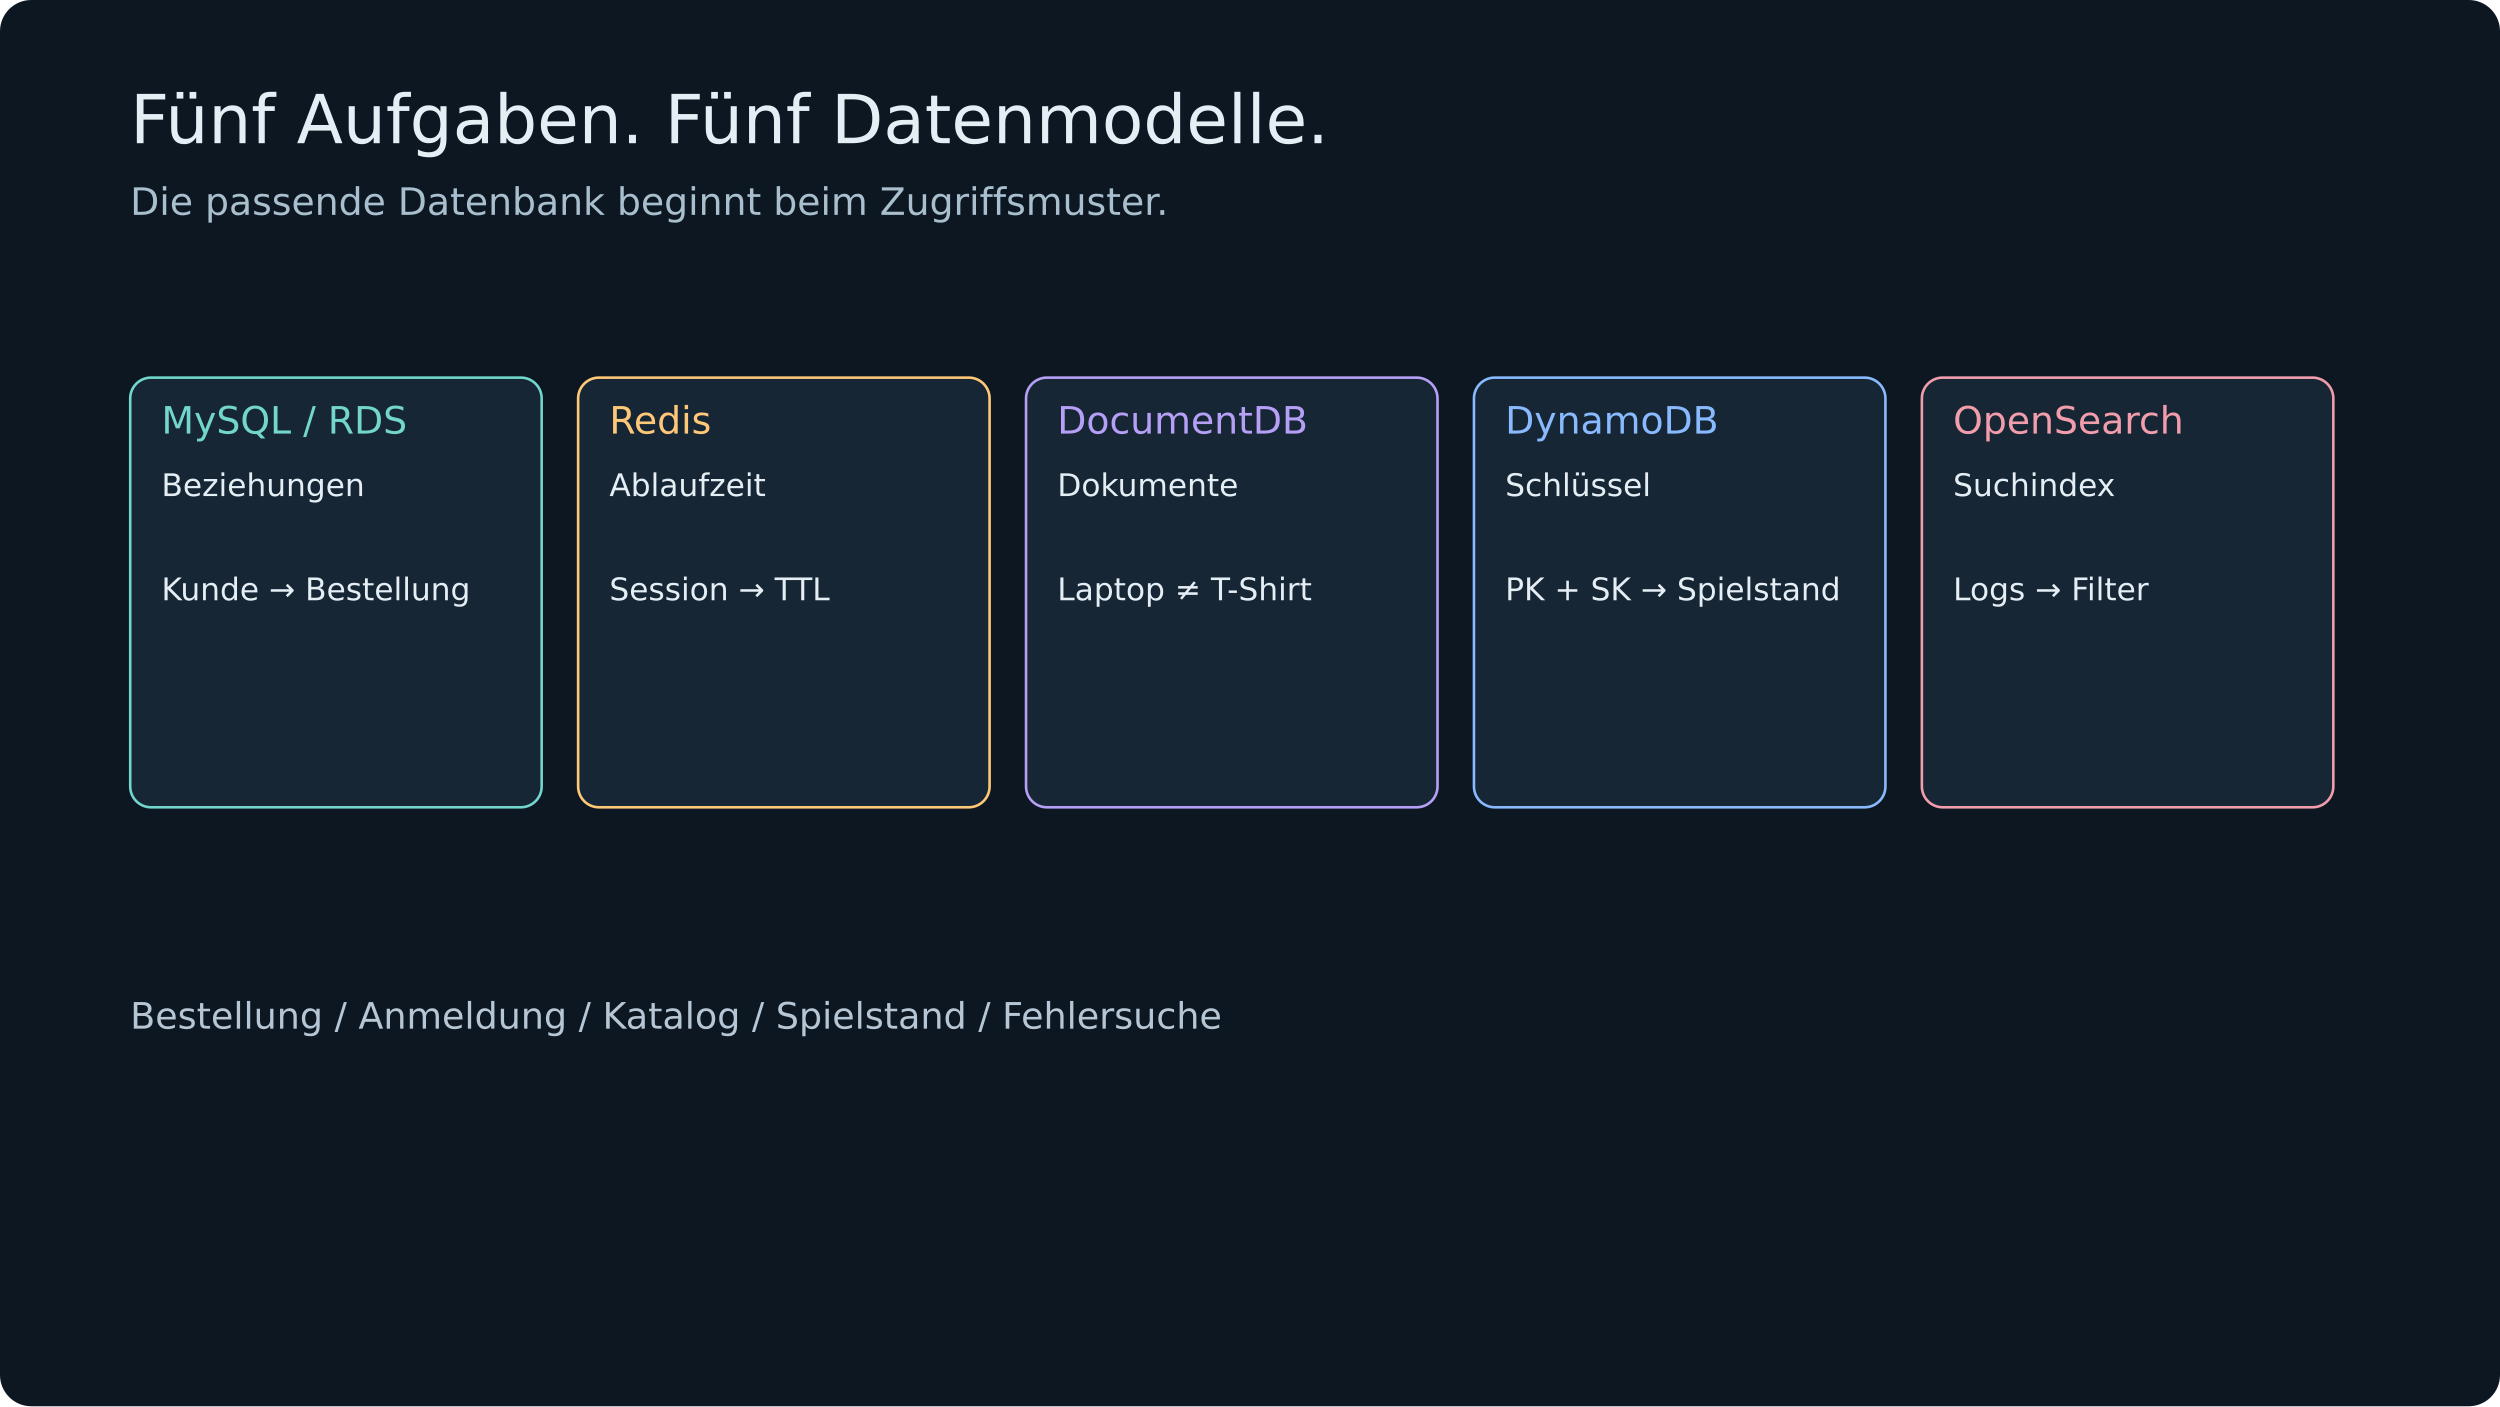
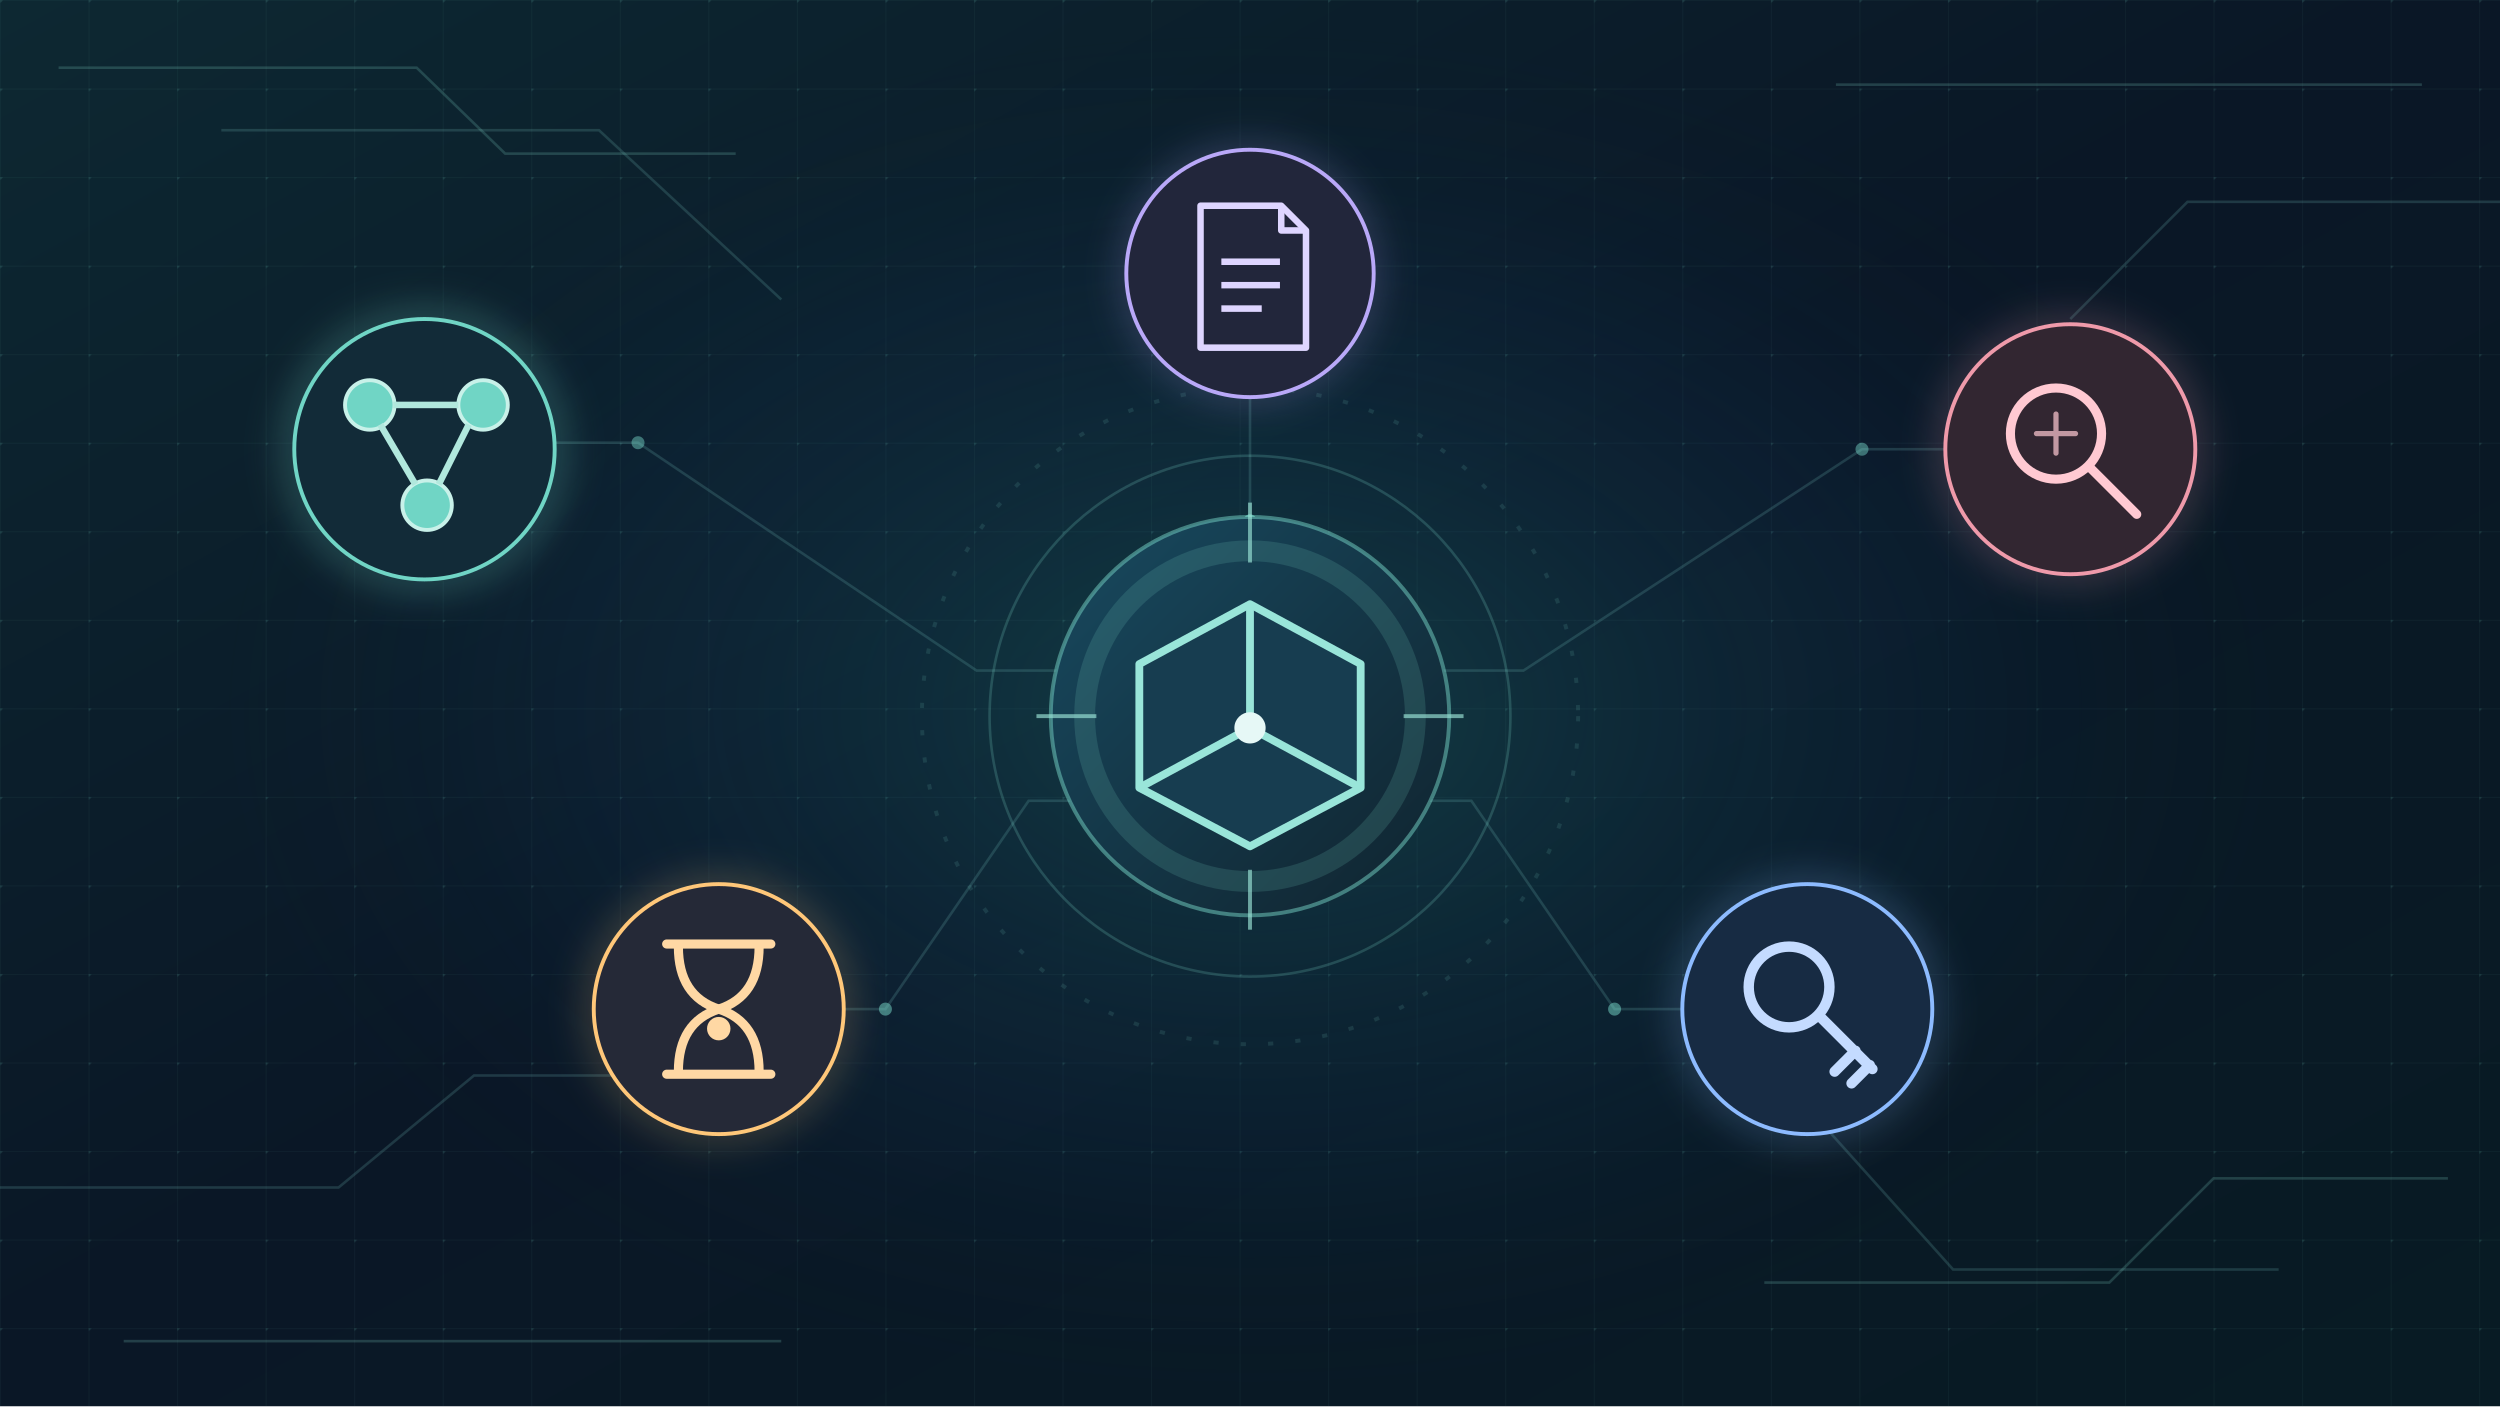
<svg xmlns="http://www.w3.org/2000/svg" width="1920" height="1080" viewBox="0 0 1920 1080" role="img" aria-labelledby="title desc">
-   <rect width="1920" height="1080" rx="24" fill="#0c1722" />
-   <g font-family="DejaVu Sans,Arial,sans-serif">
-     <text x="100" y="110" fill="#e6eef5" font-size="52">Fünf Aufgaben. Fünf Datenmodelle.</text>
-     <text x="100" y="165" fill="#a9bfce" font-size="29">Die passende Datenbank beginnt beim Zugriffsmuster.</text>
-     <rect x="100" y="290" width="316" height="330" rx="16" fill="#162634" stroke="#72d6cd" stroke-width="2" />
-     <text x="124" y="333" fill="#72d6cd" font-size="29">MySQL / RDS</text>
-     <text x="124" y="381" fill="#e6eef5" font-size="24">Beziehungen</text>
-     <text x="124" y="421" fill="#e6eef5" font-size="24" />
-     <text x="124" y="461" fill="#e6eef5" font-size="24">Kunde → Bestellung</text>
-     <rect x="444" y="290" width="316" height="330" rx="16" fill="#162634" stroke="#ffc878" stroke-width="2" />
-     <text x="468" y="333" fill="#ffc878" font-size="29">Redis</text>
-     <text x="468" y="381" fill="#e6eef5" font-size="24">Ablaufzeit</text>
-     <text x="468" y="421" fill="#e6eef5" font-size="24" />
-     <text x="468" y="461" fill="#e6eef5" font-size="24">Session → TTL</text>
-     <rect x="788" y="290" width="316" height="330" rx="16" fill="#162634" stroke="#b6a0f7" stroke-width="2" />
-     <text x="812" y="333" fill="#b6a0f7" font-size="29">DocumentDB</text>
-     <text x="812" y="381" fill="#e6eef5" font-size="24">Dokumente</text>
-     <text x="812" y="421" fill="#e6eef5" font-size="24" />
-     <text x="812" y="461" fill="#e6eef5" font-size="24">Laptop ≠ T-Shirt</text>
-     <rect x="1132" y="290" width="316" height="330" rx="16" fill="#162634" stroke="#89baff" stroke-width="2" />
-     <text x="1156" y="333" fill="#89baff" font-size="29">DynamoDB</text>
-     <text x="1156" y="381" fill="#e6eef5" font-size="24">Schlüssel</text>
-     <text x="1156" y="421" fill="#e6eef5" font-size="24" />
-     <text x="1156" y="461" fill="#e6eef5" font-size="24">PK + SK → Spielstand</text>
-     <rect x="1476" y="290" width="316" height="330" rx="16" fill="#162634" stroke="#f29dac" stroke-width="2" />
-     <text x="1500" y="333" fill="#f29dac" font-size="29">OpenSearch</text>
-     <text x="1500" y="381" fill="#e6eef5" font-size="24">Suchindex</text>
-     <text x="1500" y="421" fill="#e6eef5" font-size="24" />
-     <text x="1500" y="461" fill="#e6eef5" font-size="24">Logs → Filter</text>
-     <text x="100" y="790" fill="#b6c6d5" font-size="28">Bestellung     /     Anmeldung     /     Katalog     /     Spielstand     /     Fehlersuche</text>
+   <defs>
+     <linearGradient id="bg" x1="0" y1="0" x2="1" y2="1">
+       <stop stop-color="#0d2832" />
+       <stop offset=".48" stop-color="#0a1726" />
+       <stop offset="1" stop-color="#081b24" />
+     </linearGradient>
+     <radialGradient id="halo">
+       <stop stop-color="#2aab9b" stop-opacity=".27" />
+       <stop offset=".65" stop-color="#174e78" stop-opacity=".1" />
+       <stop offset="1" stop-color="#0a1928" stop-opacity="0" />
+     </radialGradient>
+     <linearGradient id="core" x1="0" y1="0" x2="1" y2="1">
+       <stop stop-color="#184a60" />
+       <stop offset="1" stop-color="#10232e" />
+     </linearGradient>
+     <pattern id="grid" width="68" height="68" patternUnits="userSpaceOnUse">
+       <path d="M68 0H0V68" fill="none" stroke="#82dac8" stroke-opacity=".065" stroke-width="1" />
+       <circle cx="0" cy="0" r="2" fill="#82dac8" fill-opacity=".12" />
+     </pattern>
+     <filter id="glow" x="-50%" y="-50%" width="200%" height="200%">
+       <feGaussianBlur stdDeviation="12" />
+     </filter>
+   </defs>
+   <rect width="1920" height="1080" fill="url(#bg)" />
+   <rect width="1920" height="1080" fill="url(#grid)" />
+   <ellipse cx="960" cy="545" rx="800" ry="530" fill="url(#halo)" />
+   <g fill="none" stroke="#7ccbc6" stroke-width="2" stroke-opacity=".19">
+     <path d="M330 340H490L750 515H830" />
+     <path d="M550 775H680L790 615H830" />
+     <path d="M960 215V400" />
+     <path d="M1390 775H1240L1130 615H1090" />
+     <path d="M1590 345H1430L1170 515H1090" />
+     <path d="M0 912H260L364 826H550" />
+     <path d="M1920 155H1680L1590 245" />
+     <path d="M170 100H460L600 230" />
+     <path d="M1750 975H1500L1385 847" />
+   </g>
+   <g fill="#78d9ca">
+     <circle cx="490" cy="340" r="5" opacity=".45" />
+     <circle cx="680" cy="775" r="5" opacity=".5" />
+     <circle cx="960" cy="400" r="5" opacity=".65" />
+     <circle cx="1240" cy="775" r="5" opacity=".5" />
+     <circle cx="1430" cy="345" r="5" opacity=".45" />
+   </g>
+   <g transform="translate(960 550)">
+     <circle r="252" fill="none" stroke="#85e3d4" stroke-opacity=".12" stroke-width="3" stroke-dasharray="4 17" />
+     <circle r="200" fill="none" stroke="#85e3d4" stroke-opacity=".2" stroke-width="2" />
+     <circle r="153" fill="url(#core)" stroke="#77d5c7" stroke-opacity=".5" stroke-width="3" />
+     <circle r="127" fill="none" stroke="#77d5c7" stroke-opacity=".16" stroke-width="16" />
+     <g fill="#173d50" stroke="#99e5d9" stroke-width="6" stroke-linejoin="round">
+       <path d="M0-86 85-40 85 55 0 100-85 55-85-40Z" />
+       <path d="M0-86V9L85 55M0 9-85 55" fill="none" />
+     </g>
+     <circle cx="0" cy="9" r="12" fill="#e6f8f6" />
+     <g stroke="#9de7d9" stroke-opacity=".65" stroke-width="3">
+       <path d="M-118 0H-164M118 0H164M0-118V-164M0 118V164" />
+     </g>
+   </g>
+   <g transform="translate(326 345)">
+     <circle r="114" fill="#76dac8" opacity=".18" filter="url(#glow)" />
+     <circle r="100" fill="#122b38" stroke="#70d5c5" stroke-width="3" />
+     <g fill="#70d5c5" stroke="#c8f1e9" stroke-width="3">
+       <circle cx="-42" cy="-34" r="19" />
+       <circle cx="45" cy="-34" r="19" />
+       <circle cx="2" cy="43" r="19" />
+     </g>
+     <path d="M-24-34H26M-34-19-7 27M34-19 11 27" stroke="#b1e8dd" stroke-width="5" fill="none" />
+   </g>
+   <g transform="translate(552 775)">
+     <circle r="108" fill="#ffc779" opacity=".15" filter="url(#glow)" />
+     <circle r="96" fill="#252937" stroke="#ffc779" stroke-width="3" />
+     <g stroke="#ffd8a4" stroke-width="7" fill="none" stroke-linecap="round">
+       <path d="M-40-50H40M-40 50H40M-31-48Q-31-10 0 0Q31 10 31 48" />
+       <path d="M31-48Q31-10 0 0Q-31 10-31 48" />
+     </g>
+     <circle cy="15" r="9" fill="#ffd8a4" />
+   </g>
+   <g transform="translate(960 210)">
+     <circle r="104" fill="#b9a8f8" opacity=".16" filter="url(#glow)" />
+     <circle r="95" fill="#22263b" stroke="#b9a8f8" stroke-width="3" />
+     <g stroke="#ded5ff" stroke-width="5" stroke-linejoin="round" fill="none">
+       <path d="M-38-52H24L43-33V57H-38Z" />
+       <path d="M24-52V-33H43" />
+       <path d="M-22-9H23M-22 9H23M-22 27H9" />
+     </g>
+   </g>
+   <g transform="translate(1388 775)">
+     <circle r="108" fill="#8dbbff" opacity=".16" filter="url(#glow)" />
+     <circle r="96" fill="#172b43" stroke="#8dbbff" stroke-width="3" />
+     <g fill="none" stroke="#c4dbff" stroke-width="8" stroke-linecap="round">
+       <circle cx="-14" cy="-17" r="31" />
+       <path d="M9 5 50 46M37 32 21 48M48 43 34 57" />
+     </g>
+   </g>
+   <g transform="translate(1590 345)">
+     <circle r="108" fill="#ef9aaa" opacity=".16" filter="url(#glow)" />
+     <circle r="96" fill="#322631" stroke="#ef9aaa" stroke-width="3" />
+     <g stroke="#ffc9d2" stroke-width="7" fill="none" stroke-linecap="round">
+       <circle cx="-11" cy="-12" r="35" />
+       <path d="M16 15 51 50" />
+       <path d="M-26-12H4M-11-27V3" stroke-width="4" stroke-opacity=".7" />
+     </g>
+   </g>
+   <g stroke="#7ecdbf" stroke-width="2" stroke-opacity=".22" fill="none">
+     <path d="M45 52H320L388 118H565" />
+     <path d="M1355 985H1620L1700 905H1880" />
+     <path d="M95 1030H600" />
+     <path d="M1410 65H1860" />
  </g>
</svg>
